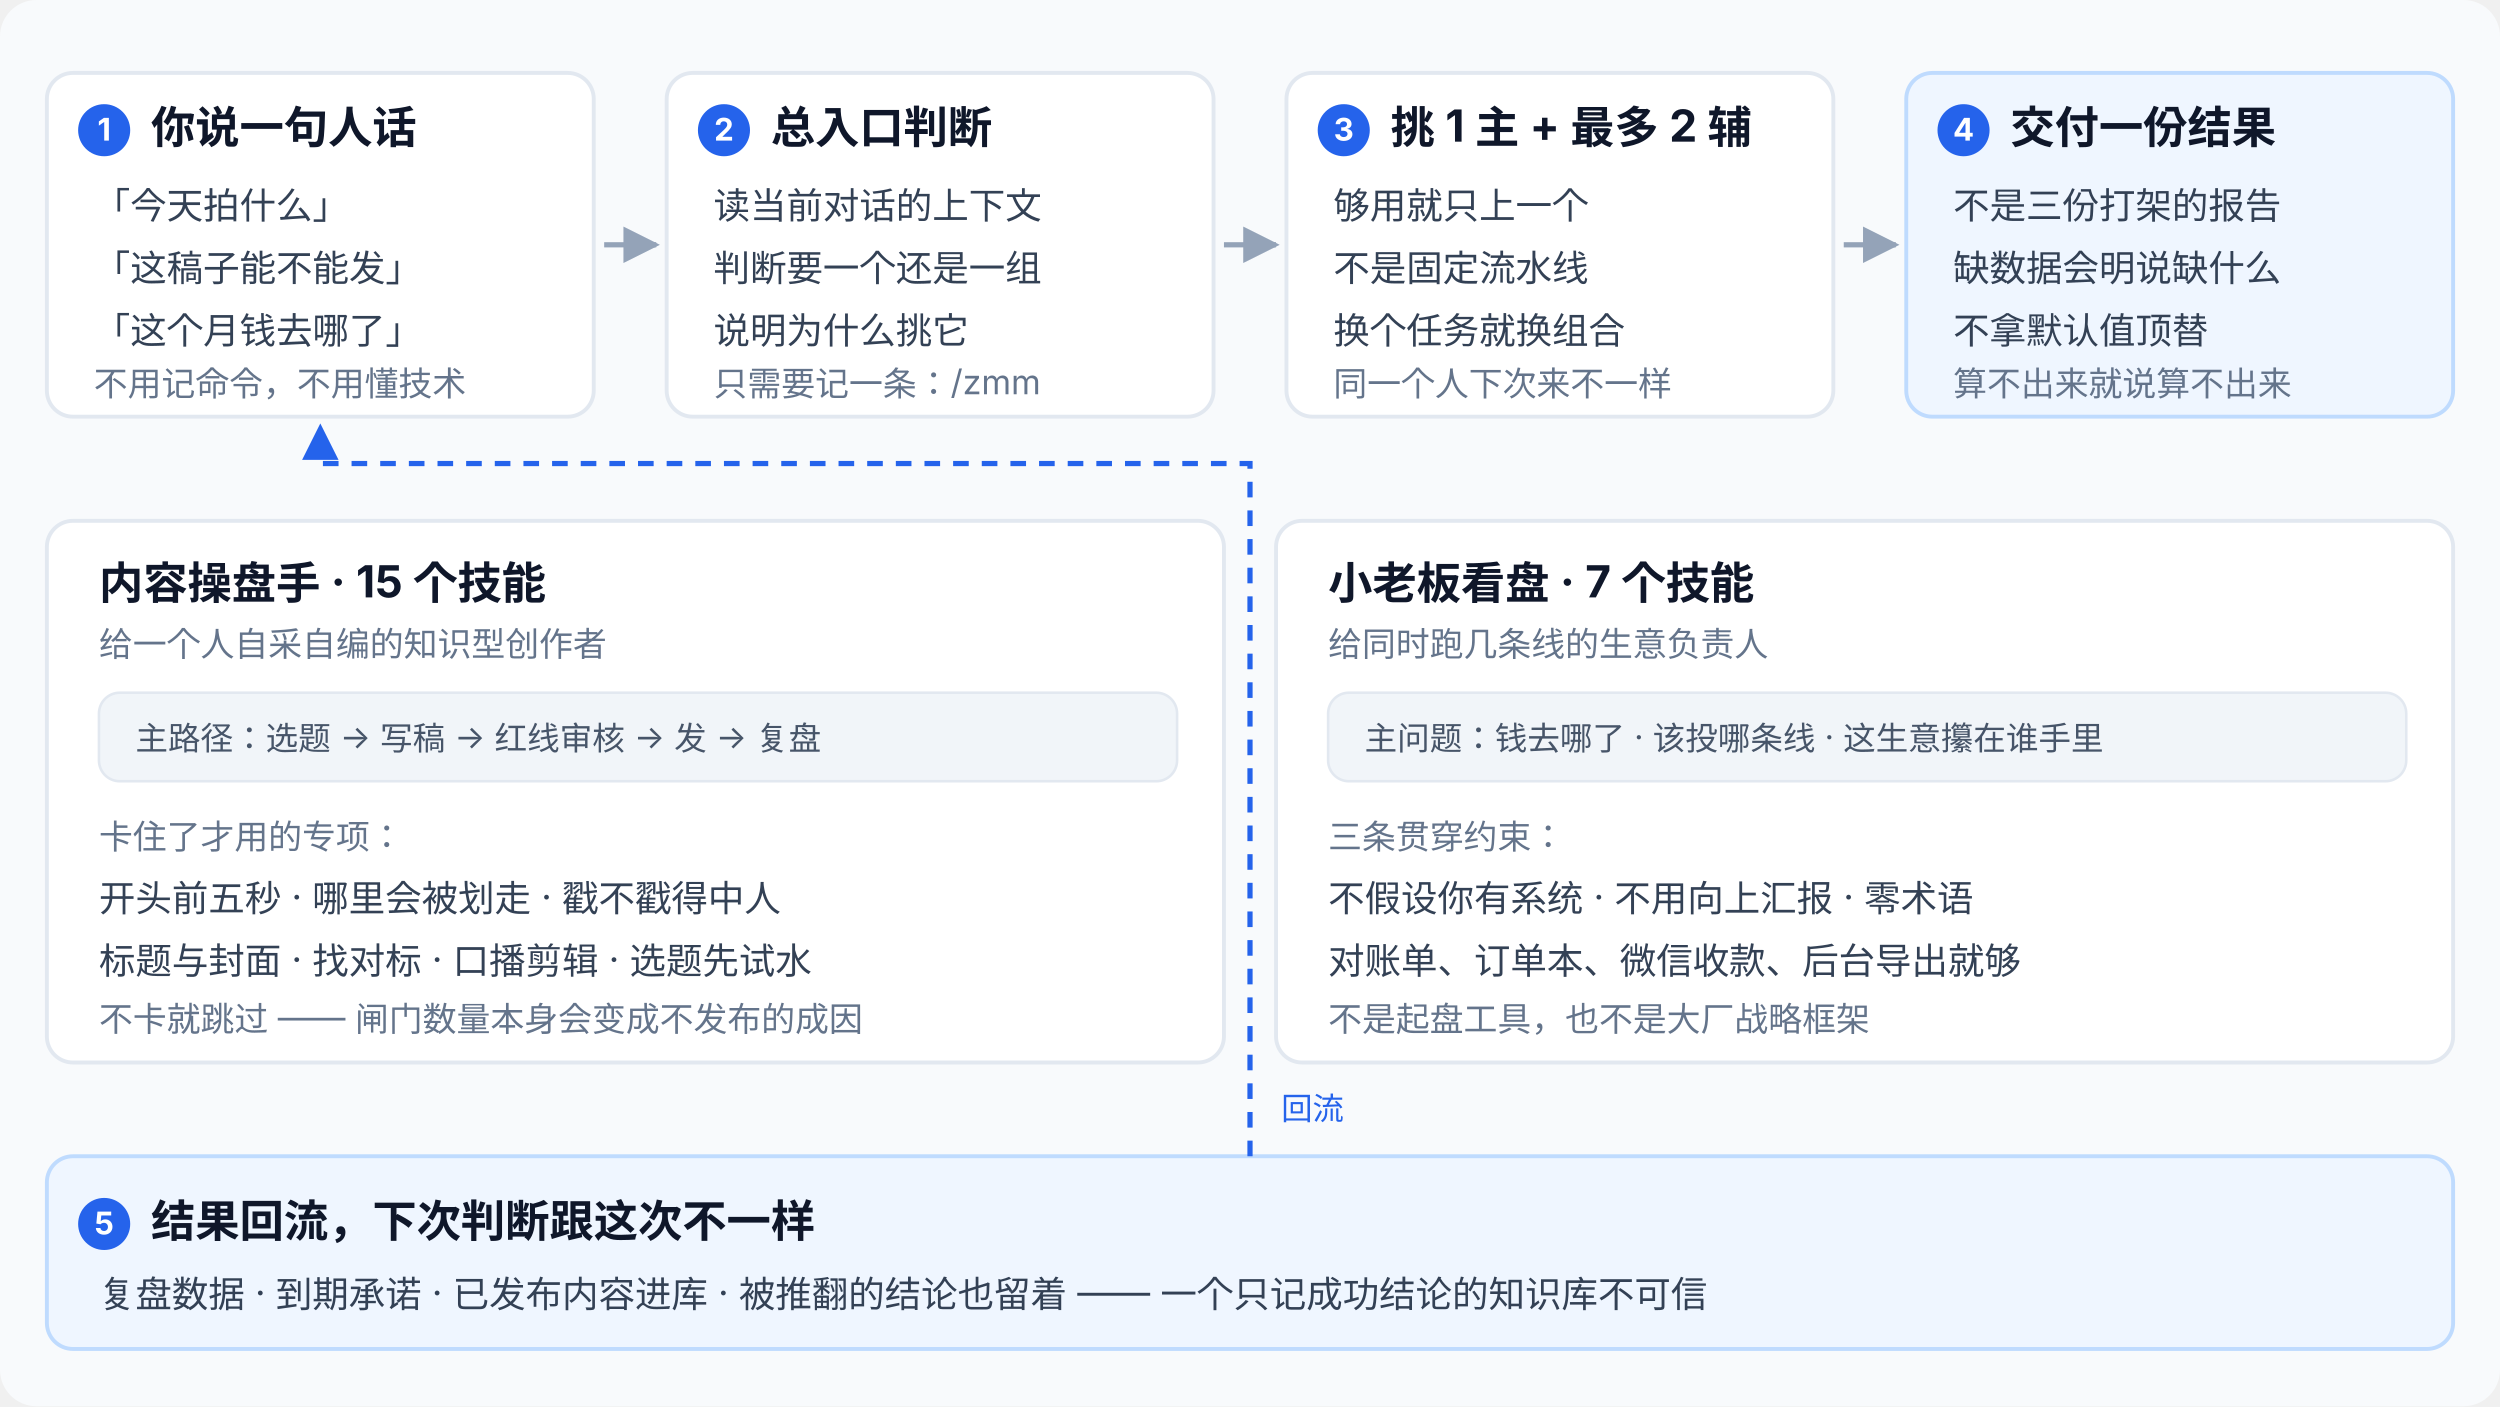
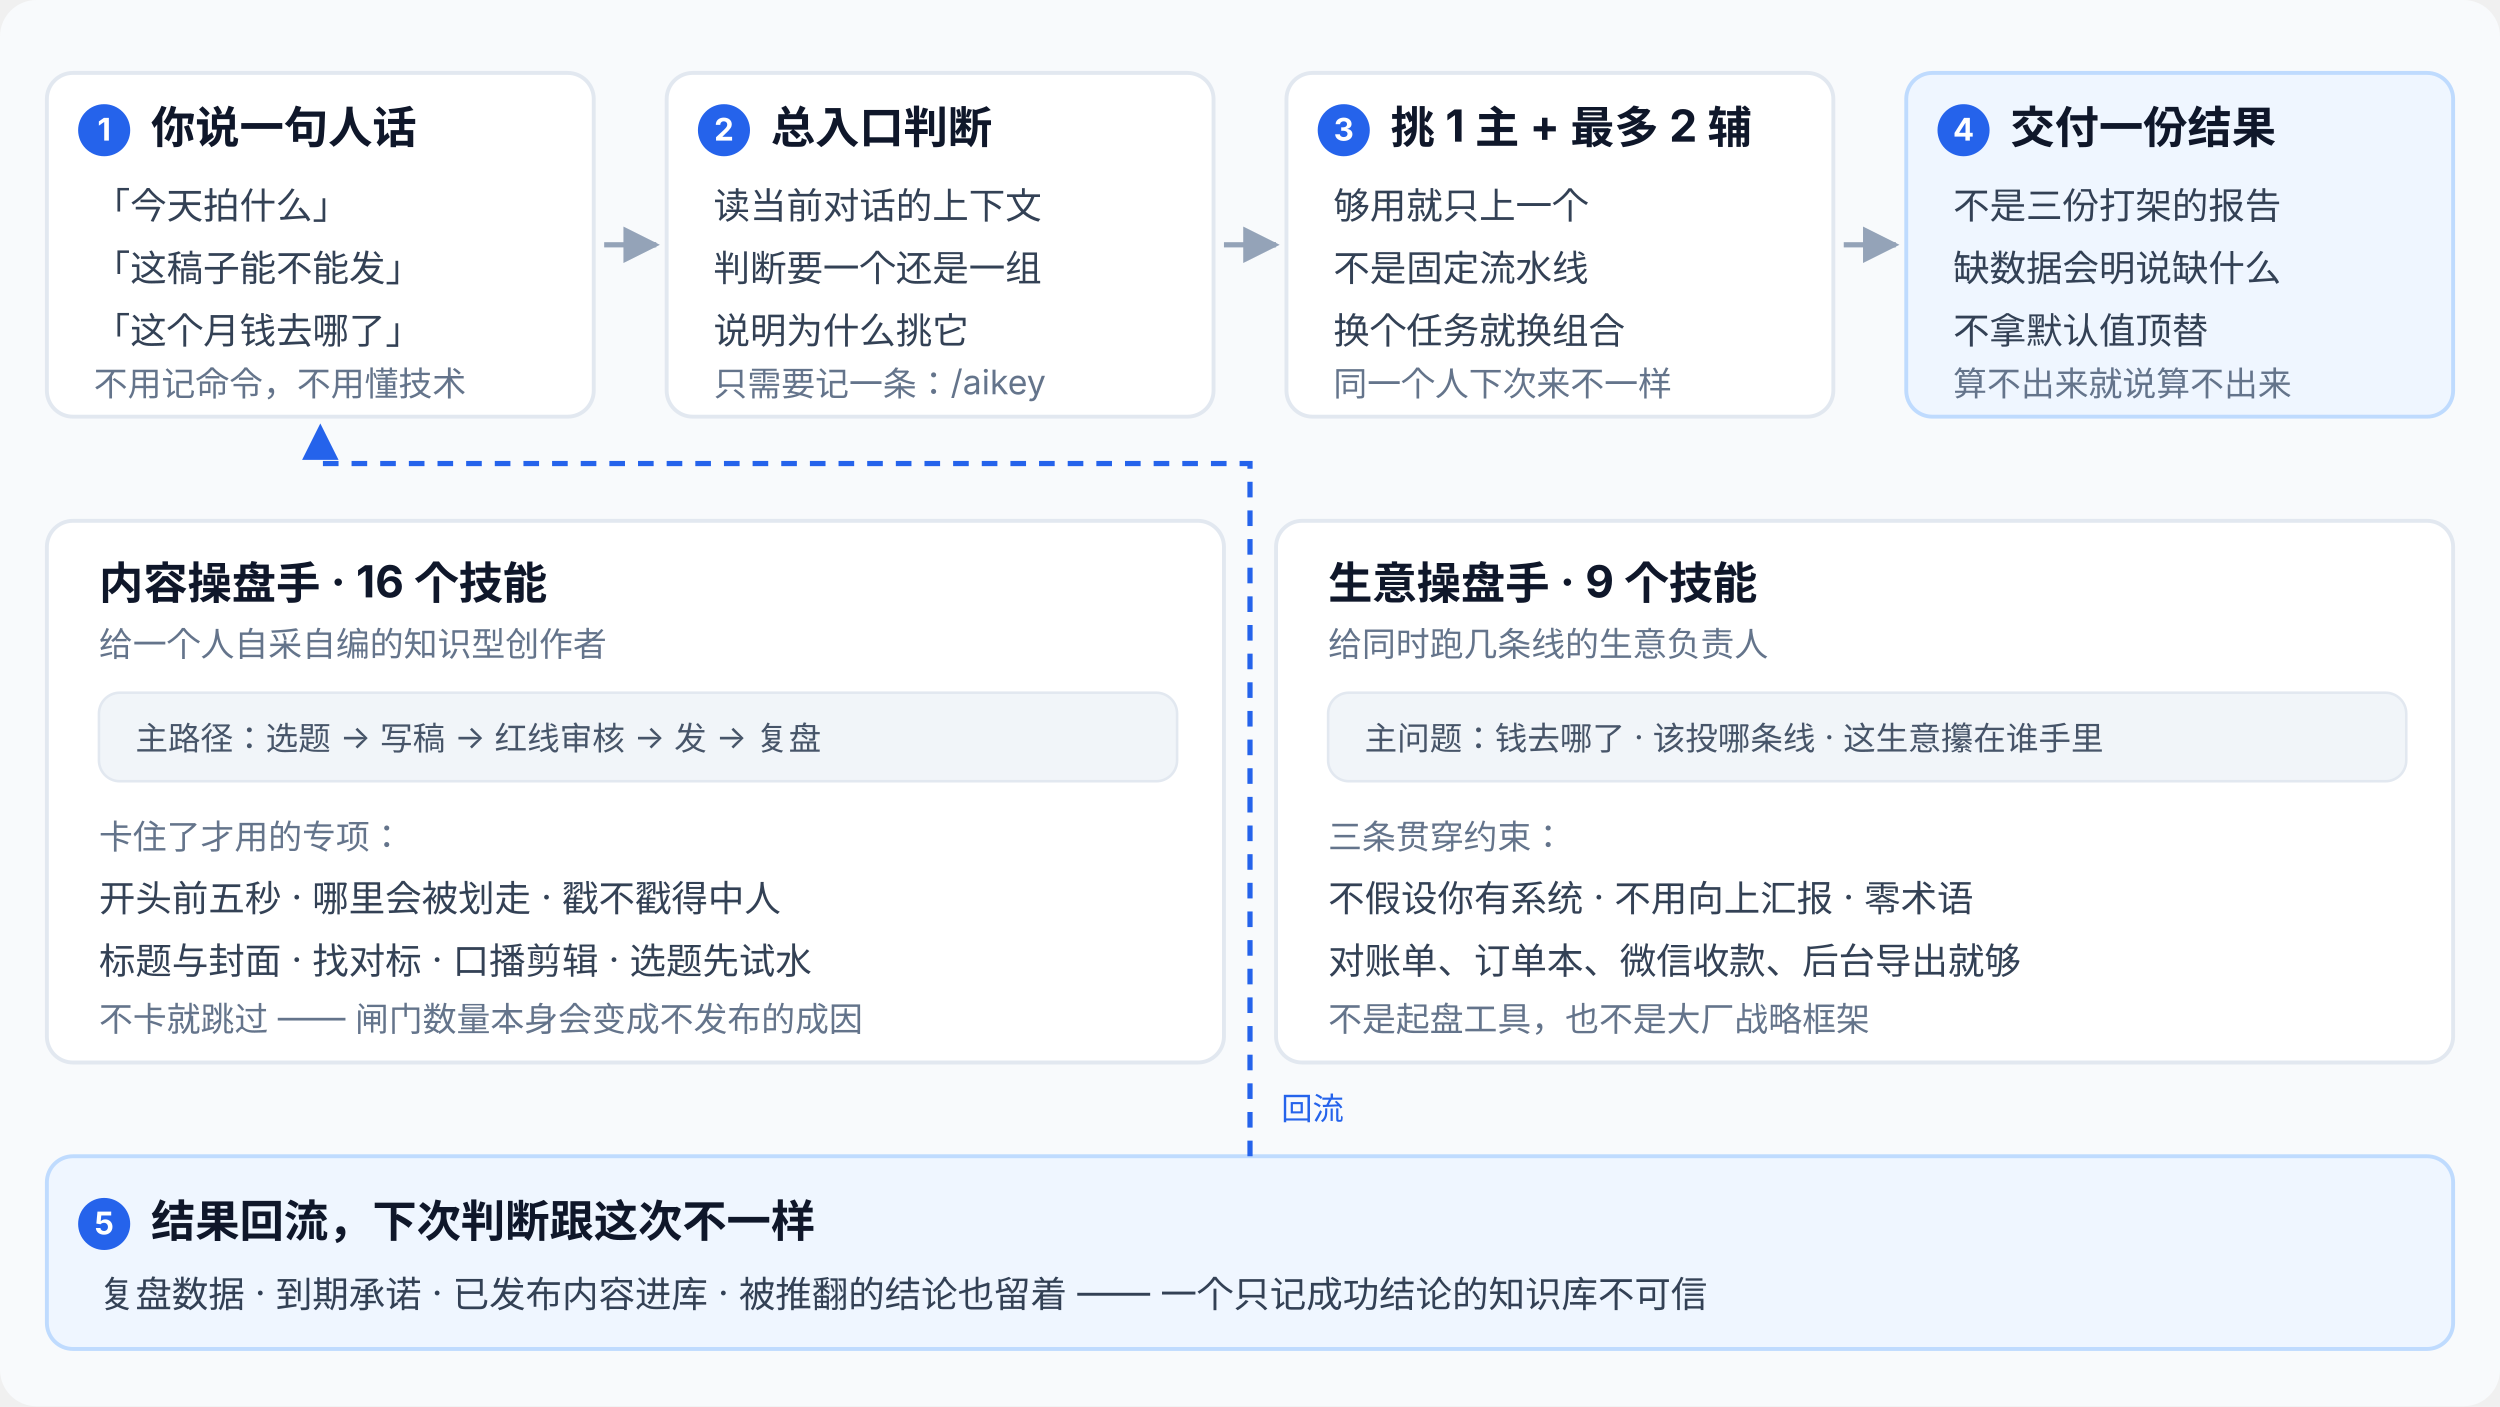
- <svg xmlns="http://www.w3.org/2000/svg" viewBox="0 0 960 540" width="960" height="540" role="img" aria-label="zmm 技能编排图：你说一句人话，总入口判断要哪些技能，挑 1 主 + 最多 2 辅，交付一份结果，结果回流影响下次判断">
+ <svg xmlns="http://www.w3.org/2000/svg" viewBox="0 0 960 540" width="960" height="540" role="img" aria-label="AI 钥匙（AI KEY）技能编排图：你说一句人话，总入口判断要哪些技能，挑 1 主 + 最多 2 辅，交付一份结果，结果回流影响下次判断">
  <defs>
    <style>
      .bg   { fill:#F8FAFC; }
      .card { fill:#FFFFFF; stroke:#E2E8F0; stroke-width:1.5; }
      .accent { fill:#EFF6FF; stroke:#BFDBFE; stroke-width:1.5; }
      .t   { font-family:-apple-system,BlinkMacSystemFont,"PingFang SC","Hiragino Sans GB","Microsoft YaHei",sans-serif; fill:#0F172A; }
      .h   { font-size:17px; font-weight:700; }
      .b   { font-size:14px; fill:#334155; }
      .s   { font-size:13px; fill:#64748B; }
      .badge { fill:#2563EB; }
      .badget { font-size:12px; font-weight:700; fill:#FFFFFF; text-anchor:middle; }
      .chip { fill:#F1F5F9; stroke:#E2E8F0; stroke-width:1; }
      .chipt { font-size:12.5px; fill:#475569; }
      .arrow { stroke:#94A3B8; stroke-width:2; fill:none; }
      .loop  { stroke:#2563EB; stroke-width:2; fill:none; stroke-dasharray:6 5; }
      .loopt { font-size:12px; fill:#2563EB; }
    </style>
    <marker id="a" viewBox="0 0 10 10" refX="9" refY="5" markerWidth="7" markerHeight="7" orient="auto-start-reverse">
      <path d="M0,0 L10,5 L0,10 z" fill="#94A3B8" />
    </marker>
    <marker id="ab" viewBox="0 0 10 10" refX="9" refY="5" markerWidth="7" markerHeight="7" orient="auto-start-reverse">
      <path d="M0,0 L10,5 L0,10 z" fill="#2563EB" />
    </marker>
  </defs>
  <rect class="bg" x="0" y="0" width="960" height="540" rx="14" />
  <g class="t">
    <rect class="card" x="18" y="28" width="210" height="132" rx="10" />
    <circle class="badge" cx="40" cy="50" r="10" />
    <text class="badget" x="40" y="54">1</text>
    <text class="h" x="58" y="55">你说一句人话</text>
    <text class="b" x="36" y="84">「今天拍什么」</text>
    <text class="b" x="36" y="108">「这稿子能不能发」</text>
    <text class="b" x="36" y="132">「这个月钱去哪了」</text>
    <text class="s" x="36" y="152">不用记命令，不用懂技术</text>
    <rect class="card" x="256" y="28" width="210" height="132" rx="10" />
    <circle class="badge" cx="278" cy="50" r="10" />
    <text class="badget" x="278" y="54">2</text>
    <text class="h" x="296" y="55">总入口判断</text>
    <text class="b" x="274" y="84">读当前对话的上下文</text>
    <text class="b" x="274" y="108">判断要一个还是一组</text>
    <text class="b" x="274" y="132">说明为什么挑它</text>
-     <text class="s" x="274" y="152">只需要记一条：/zmm</text>
+     <text class="s" x="274" y="152">只需要记一条：/aikey</text>
    <rect class="card" x="494" y="28" width="210" height="132" rx="10" />
    <circle class="badge" cx="516" cy="50" r="10" />
    <text class="badget" x="516" y="54">3</text>
    <text class="h" x="534" y="55">挑 1 主 + 最多 2 辅</text>
    <text class="b" x="512" y="84">够用就只上一个</text>
    <text class="b" x="512" y="108">不是固定流水线</text>
    <text class="b" x="512" y="132">换个任务就换组合</text>
    <text class="s" x="512" y="152">同一个人下次来不一样</text>
    <rect class="accent" x="732" y="28" width="210" height="132" rx="10" />
    <circle class="badge" cx="754" cy="50" r="10" />
    <text class="badget" x="754" y="54">4</text>
    <text class="h" x="772" y="55">交付一份结果</text>
    <text class="b" x="750" y="84">不是三份打架的报告</text>
    <text class="b" x="750" y="108">缺数据会明说缺什么</text>
    <text class="b" x="750" y="132">不拿默认值顶替</text>
    <text class="s" x="750" y="152">算不出来就说算不出来</text>
  </g>
  <path class="arrow" d="M232,94 L252,94" marker-end="url(#a)" />
  <path class="arrow" d="M470,94 L490,94" marker-end="url(#a)" />
  <path class="arrow" d="M708,94 L728,94" marker-end="url(#a)" />
  <g class="t">
    <rect class="card" x="18" y="200" width="452" height="208" rx="10" />
-     <text class="h" x="38" y="230">内容操盘手 · 15 个技能</text>
+     <text class="h" x="38" y="230">内容操盘手 · 16 个技能</text>
    <text class="s" x="38" y="252">给一个人自采自编的知识型创作者</text>
    <rect class="chip" x="38" y="266" width="414" height="34" rx="8" />
    <text class="chipt" x="52" y="288">主路径：选题 → 写稿 → 红线审核 → 发 → 复盘</text>
    <text class="s" x="38" y="326">卡住了才用的专项：</text>
    <text class="b" x="38" y="350">开头前五秒 · 哪里会被划走 · 戳不戳得中人</text>
    <text class="b" x="38" y="374">标题与封面 · 找对标 · 口播剪辑 · 选题先试水</text>
    <text class="s" x="38" y="396">不卡就跳过 —— 闸门数量本身会变成不发布的成因</text>
    <rect class="card" x="490" y="200" width="452" height="208" rx="10" />
-     <text class="h" x="510" y="230">小老板看盘 · 7 个技能</text>
+     <text class="h" x="510" y="230">生意操盘手 · 9 个技能</text>
    <text class="s" x="510" y="252">给同时跑几条线的生意负责人</text>
    <rect class="chip" x="510" y="266" width="414" height="34" rx="8" />
    <text class="chipt" x="524" y="288">主问题：钱去哪了 · 该投哪条线 · 这生意攥在谁手里</text>
    <text class="s" x="510" y="326">三条贯穿约束：</text>
    <text class="b" x="510" y="350">不假设你有系统 · 不用向上汇报 · 零术语</text>
    <text class="b" x="510" y="374">对账单、订单本、微信收款、后台导出就够</text>
    <text class="s" x="510" y="396">不是起盘工具，也不是大厂战略框架</text>
  </g>
  <g class="t">
    <rect class="accent" x="18" y="444" width="924" height="74" rx="10" />
    <circle class="badge" cx="40" cy="470" r="10" />
    <text class="badget" x="40" y="474">5</text>
    <text class="h" x="58" y="475">结果回流，下次判断跟这次不一样</text>
    <text class="b" x="38" y="502">复盘数据 · 到期承诺 · 已发布内容进库 · 被推翻的结论也留着 —— 一个只记成功结论的知识库不可信</text>
  </g>
  <path class="loop" d="M480,444 L480,178 L123,178 L123,164" marker-end="url(#ab)" />
  <text class="loopt" x="492" y="430">回流</text>
</svg>
